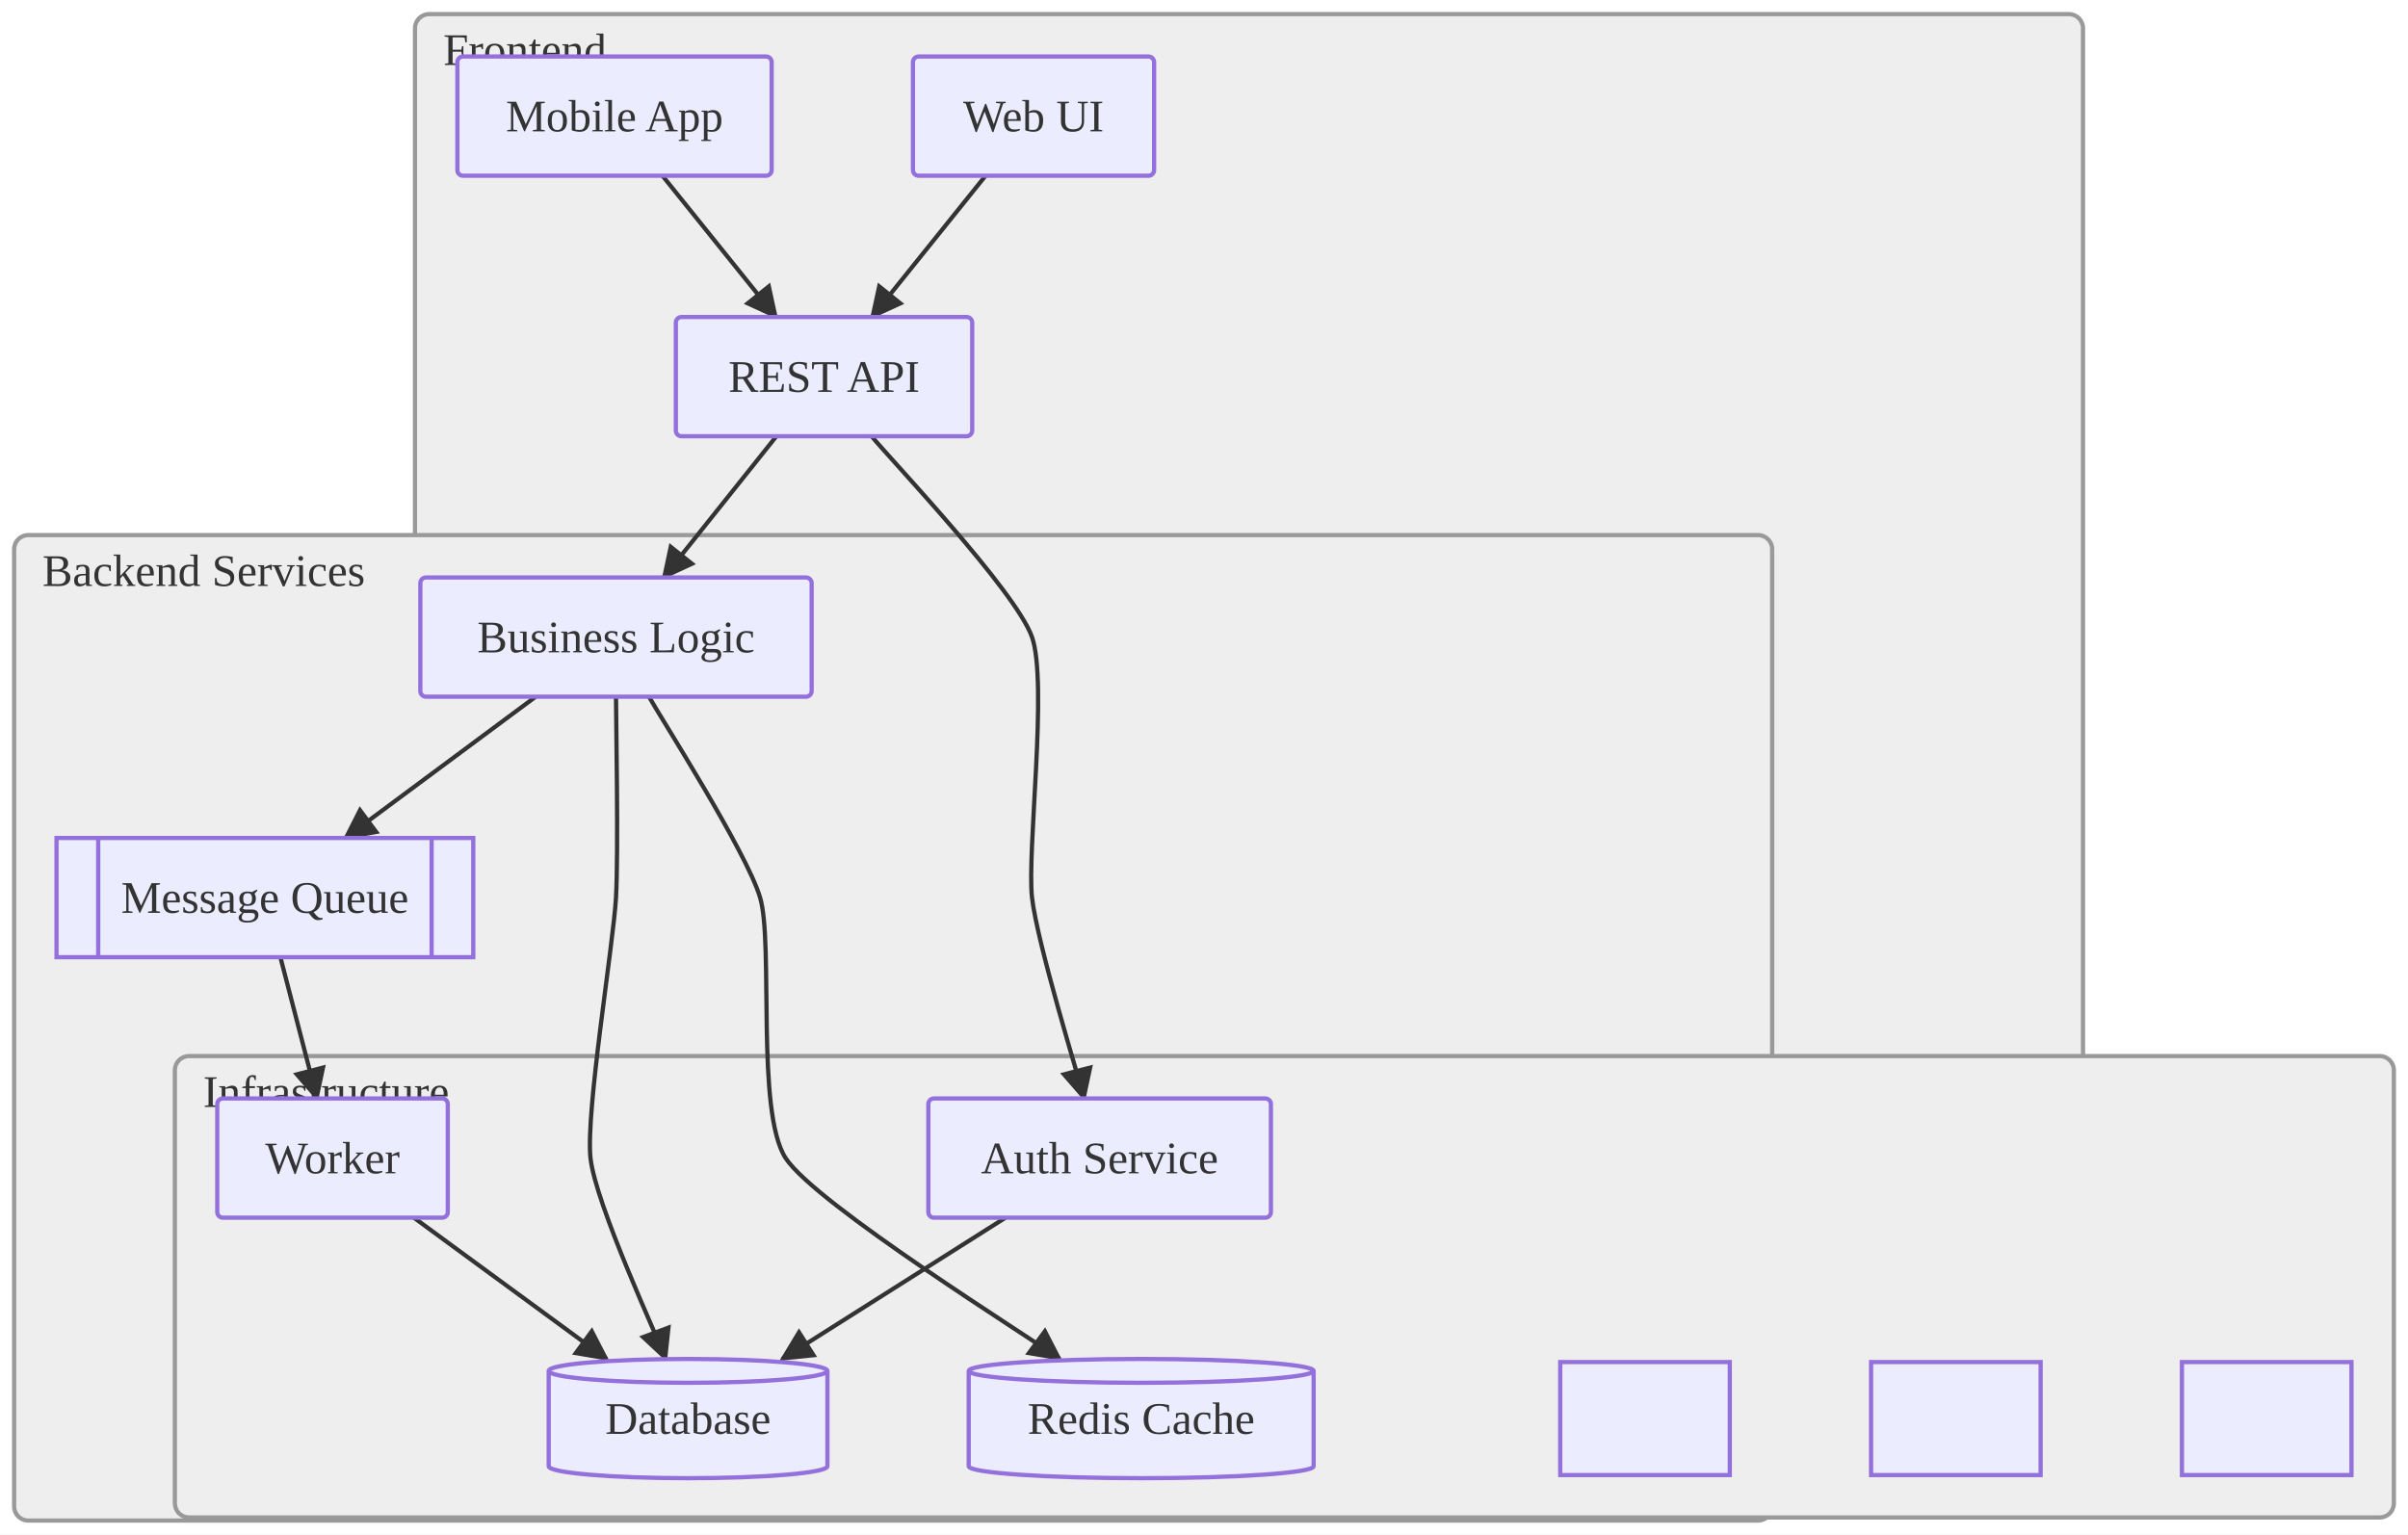
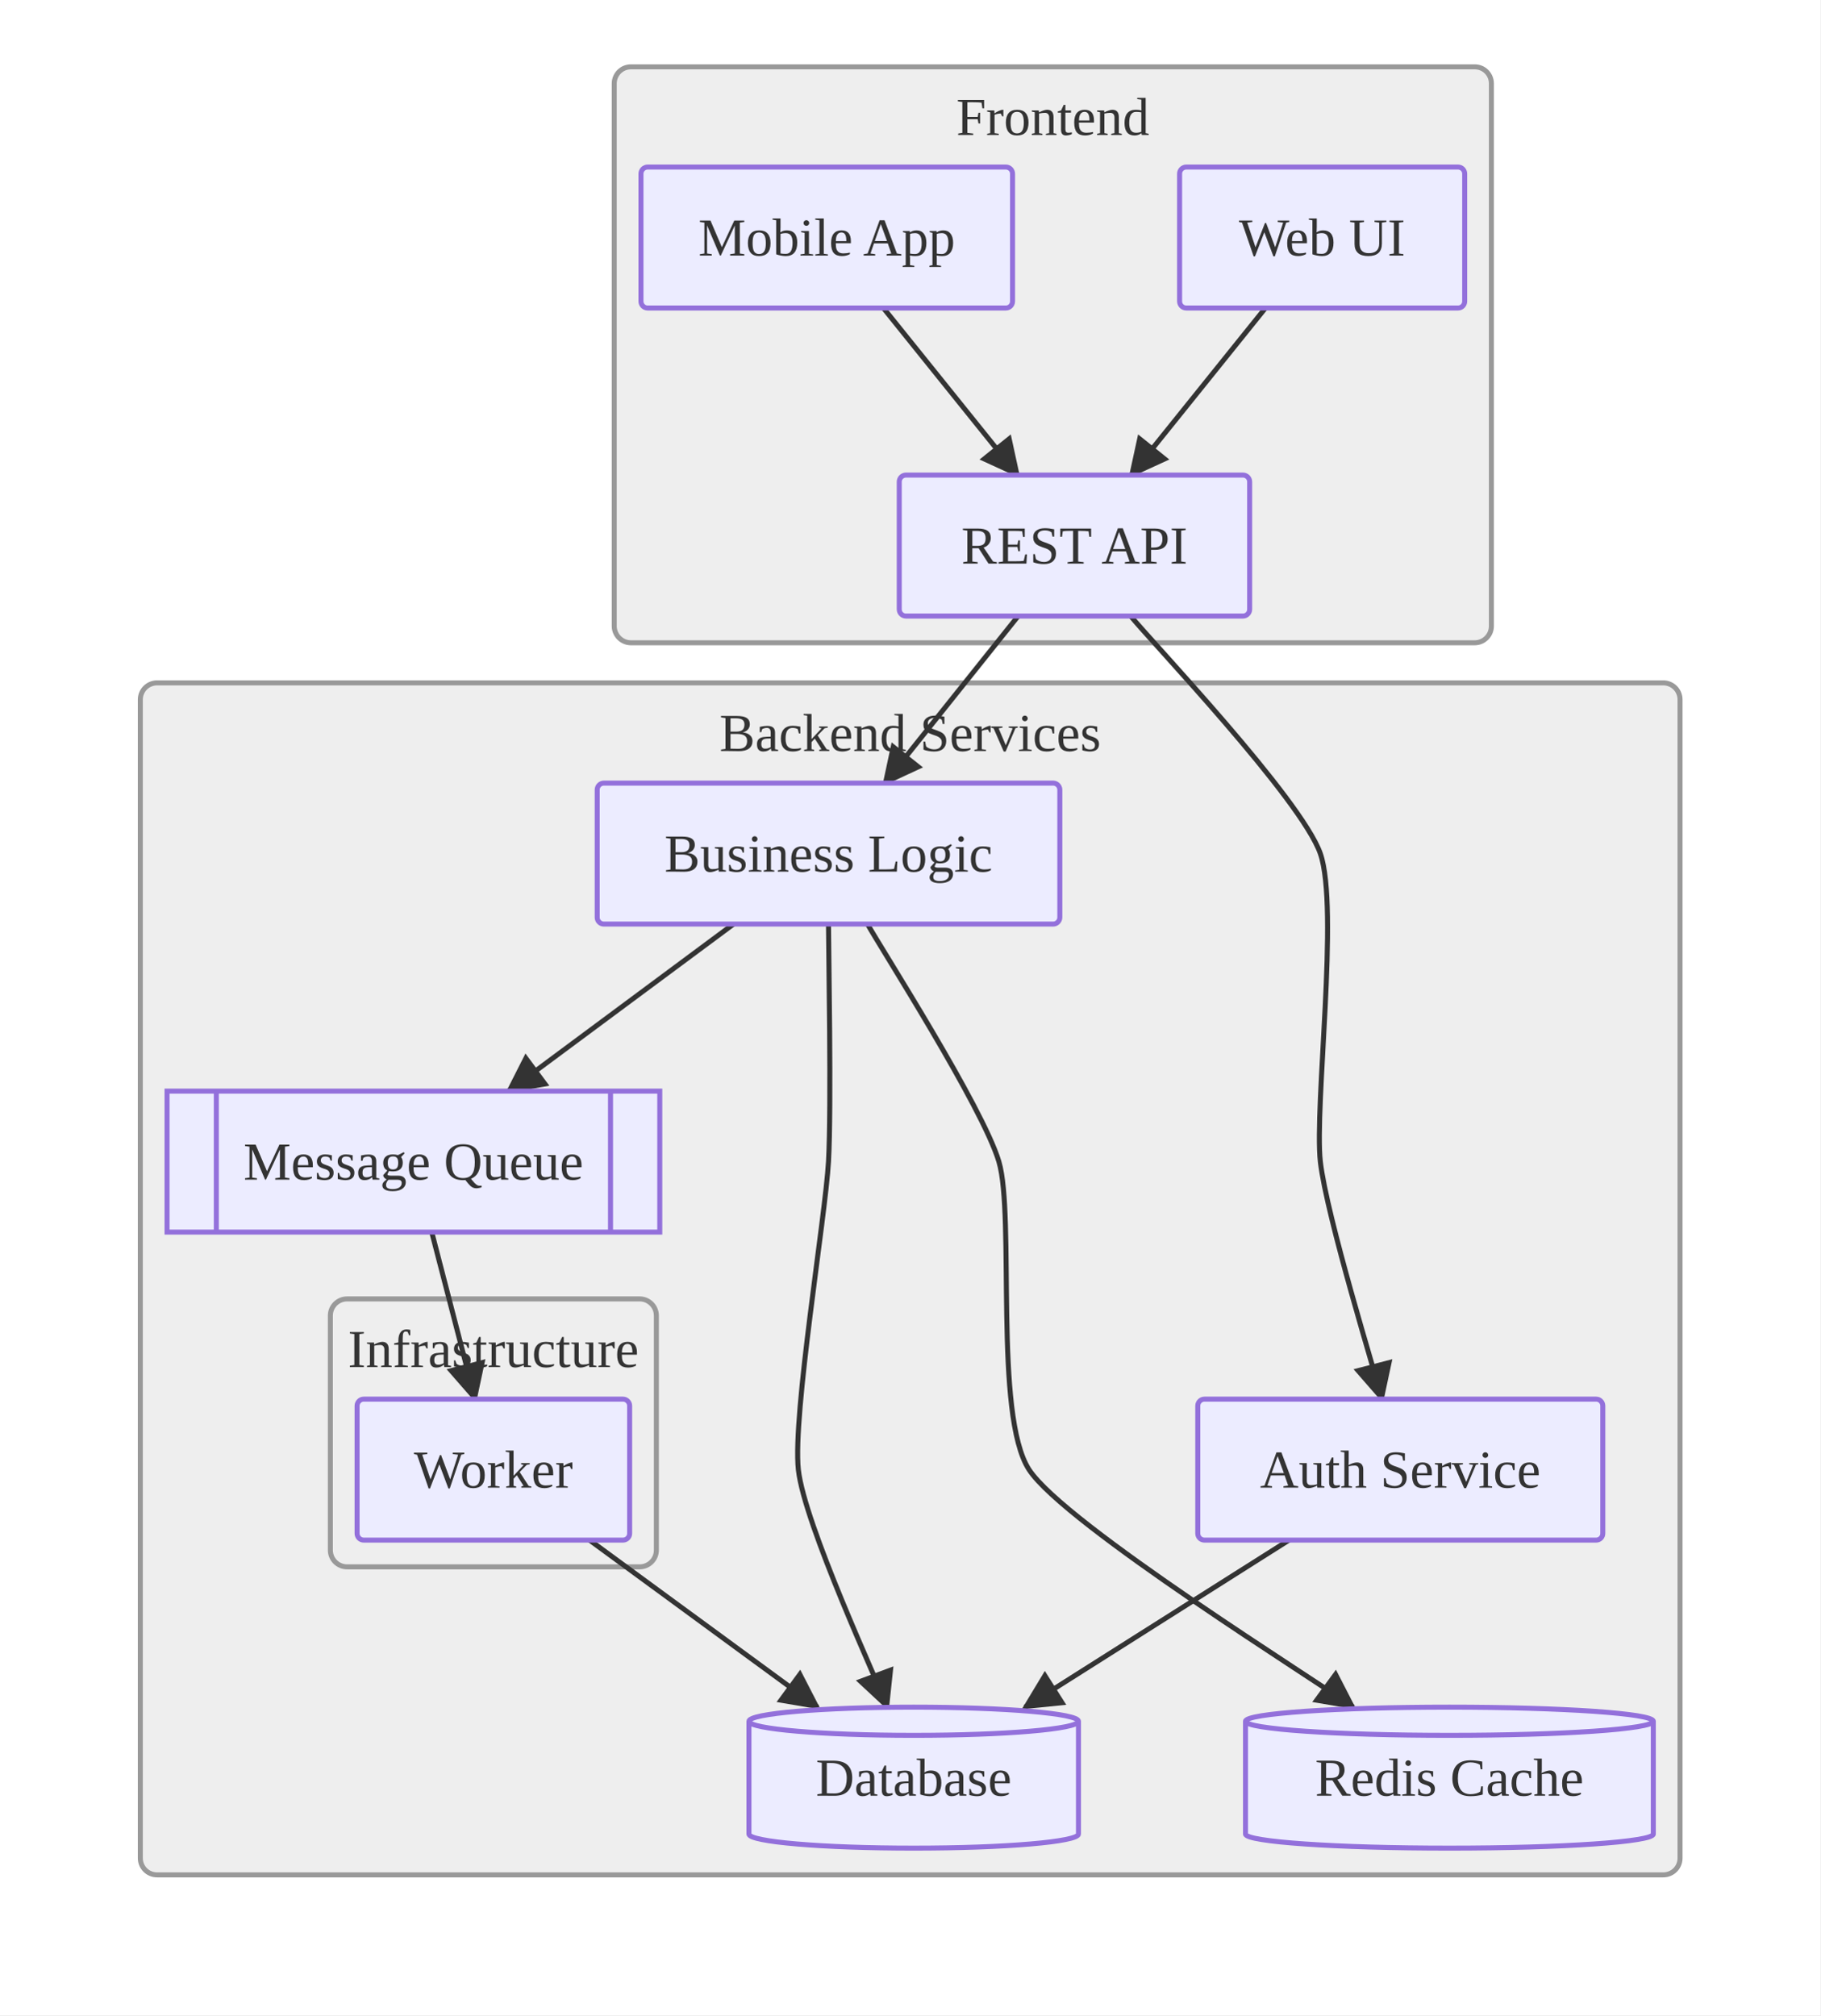
- <svg xmlns="http://www.w3.org/2000/svg" viewBox="0 0 852.12 543.20">
+ <svg xmlns="http://www.w3.org/2000/svg" viewBox="0 0 544.86 603.20">
  <defs>
    <marker id="arrow-arrow-solid" viewBox="0 0 10 10" refX="9.00" refY="5.00" markerWidth="8.00" markerHeight="8.00" orient="auto">
      <polygon points="0,0 10,5 0,10" style="fill:#333" />
    </marker>
  </defs>
-   <rect x="0.00" y="0.00" width="852.12" height="543.20" style="fill:#fff;stroke:none" />
+   <rect x="0.00" y="0.00" width="544.86" height="603.20" style="fill:#fff;stroke:none" />
  <g id="frontend">
-     <rect x="146.85" y="5.00" width="590.27" height="532.10" rx="5.00" ry="5.00" style="fill:#eee;stroke:#999;stroke-width:1.50" />
-     <text x="156.85" y="23.00" font-size="16.00" style="fill:#333;font-size:16.00px">Frontend</text>
+     <rect x="183.85" y="20.00" width="262.55" height="172.40" rx="5.00" ry="5.00" style="fill:#eee;stroke:#999;stroke-width:1.50" />
+     <text x="315.12" y="35.00" text-anchor="middle" dominant-baseline="central" font-size="16.00" style="fill:#333;font-size:16.00px">Frontend</text>
  </g>
  <g id="backend">
-     <rect x="5.00" y="189.40" width="622.12" height="348.80" rx="5.00" ry="5.00" style="fill:#eee;stroke:#999;stroke-width:1.50" />
-     <text x="15.00" y="207.40" font-size="16.00" style="fill:#333;font-size:16.00px">Backend Services</text>
+     <rect x="42.00" y="204.40" width="460.86" height="356.80" rx="5.00" ry="5.00" style="fill:#eee;stroke:#999;stroke-width:1.50" />
+     <text x="272.43" y="219.40" text-anchor="middle" dominant-baseline="central" font-size="16.00" style="fill:#333;font-size:16.00px">Backend Services</text>
  </g>
  <g id="infra">
-     <rect x="61.88" y="373.80" width="785.24" height="163.30" rx="5.00" ry="5.00" style="fill:#eee;stroke:#999;stroke-width:1.50" />
-     <text x="71.88" y="391.80" font-size="16.00" style="fill:#333;font-size:16.00px">Infrastructure</text>
+     <rect x="98.88" y="388.80" width="97.58" height="80.20" rx="5.00" ry="5.00" style="fill:#eee;stroke:#999;stroke-width:1.50" />
+     <text x="147.67" y="403.80" text-anchor="middle" dominant-baseline="central" font-size="16.00" style="fill:#333;font-size:16.00px">Infrastructure</text>
  </g>
-   <path d="M308.44,154.40 C314.12,161.51 359.53,209.17 365.20,225.50 C370.88,241.83 363.36,301.37 365.20,317.70 C367.05,334.03 381.81,381.69 383.65,388.80" style="stroke:#333;stroke-width:1.5;fill:none" marker-end="url(#arrow-arrow-solid)" />
-   <line x1="274.75" y1="154.40" x2="234.83" y2="204.40" style="stroke:#333;stroke-width:1.5;fill:none" marker-end="url(#arrow-arrow-solid)" />
-   <line x1="355.80" y1="431.00" x2="276.82" y2="481.00" style="stroke:#333;stroke-width:1.5;fill:none" marker-end="url(#arrow-arrow-solid)" />
-   <path d="M229.66,246.60 C233.59,253.71 264.15,301.37 268.98,317.70 C273.82,334.03 267.41,393.57 278.01,409.90 C288.62,426.23 365.33,473.89 375.03,481.00" style="stroke:#333;stroke-width:1.5;fill:none" marker-end="url(#arrow-arrow-solid)" />
-   <path d="M217.98,246.60 C217.98,253.71 218.89,301.37 217.98,317.70 C217.08,334.03 207.20,393.57 208.96,409.90 C210.72,426.23 232.92,473.89 235.58,481.00" style="stroke:#333;stroke-width:1.5;fill:none" marker-end="url(#arrow-arrow-solid)" />
-   <line x1="189.55" y1="246.60" x2="122.18" y2="296.60" style="stroke:#333;stroke-width:1.5;fill:none" marker-end="url(#arrow-arrow-solid)" />
-   <line x1="234.42" y1="62.20" x2="274.63" y2="112.20" style="stroke:#333;stroke-width:1.5;fill:none" marker-end="url(#arrow-arrow-solid)" />
-   <line x1="99.22" y1="338.80" x2="112.19" y2="388.80" style="stroke:#333;stroke-width:1.5;fill:none" marker-end="url(#arrow-arrow-solid)" />
-   <line x1="348.76" y1="62.20" x2="308.56" y2="112.20" style="stroke:#333;stroke-width:1.5;fill:none" marker-end="url(#arrow-arrow-solid)" />
-   <line x1="146.46" y1="431.00" x2="214.69" y2="481.00" style="stroke:#333;stroke-width:1.5;fill:none" marker-end="url(#arrow-arrow-solid)" />
-   <rect x="662.12" y="482.10" width="60.00" height="40.00" style="fill:#ECECFF;stroke:#9370DB;stroke-width:1.50" />
-   <text x="692.12" y="502.10" text-anchor="middle" dominant-baseline="central" font-size="16.00" style="fill:#333;font-size:16.00px" />
-   <rect x="323.07" y="20.00" width="85.33" height="42.20" rx="2.00" ry="2.00" style="fill:#ECECFF;stroke:#9370DB;stroke-width:1.50" />
-   <text x="365.73" y="41.10" text-anchor="middle" dominant-baseline="central" font-size="16.00" style="fill:#333;font-size:16.00px">Web UI</text>
-   <rect x="239.16" y="112.20" width="104.88" height="42.20" rx="2.00" ry="2.00" style="fill:#ECECFF;stroke:#9370DB;stroke-width:1.50" />
-   <text x="291.59" y="133.30" text-anchor="middle" dominant-baseline="central" font-size="16.00" style="fill:#333;font-size:16.00px">REST API</text>
-   <rect x="161.85" y="20.00" width="111.22" height="42.20" rx="2.00" ry="2.00" style="fill:#ECECFF;stroke:#9370DB;stroke-width:1.50" />
-   <text x="217.46" y="41.10" text-anchor="middle" dominant-baseline="central" font-size="16.00" style="fill:#333;font-size:16.00px">Mobile App</text>
-   <rect x="552.12" y="482.10" width="60.00" height="40.00" style="fill:#ECECFF;stroke:#9370DB;stroke-width:1.50" />
-   <text x="582.12" y="502.10" text-anchor="middle" dominant-baseline="central" font-size="16.00" style="fill:#333;font-size:16.00px" />
-   <rect x="328.51" y="388.80" width="121.23" height="42.20" rx="2.00" ry="2.00" style="fill:#ECECFF;stroke:#9370DB;stroke-width:1.50" />
-   <text x="389.13" y="409.90" text-anchor="middle" dominant-baseline="central" font-size="16.00" style="fill:#333;font-size:16.00px">Auth Service</text>
-   <rect x="148.75" y="204.40" width="138.47" height="42.20" rx="2.00" ry="2.00" style="fill:#ECECFF;stroke:#9370DB;stroke-width:1.50" />
-   <text x="217.98" y="225.50" text-anchor="middle" dominant-baseline="central" font-size="16.00" style="fill:#333;font-size:16.00px">Business Logic</text>
-   <path d="M194.17,485.22 L194.17,518.98 A49.31,4.22 0 0,0 292.80,518.98 L292.80,485.22 A49.31,4.22 0 0,0 194.17,485.22 M194.17,485.22 A49.31,4.22 0 0,0 292.80,485.22" style="fill:#ECECFF;stroke:#9370DB;stroke-width:1.50" />
-   <text x="243.48" y="502.10" text-anchor="middle" dominant-baseline="central" font-size="16.00" style="fill:#333;font-size:16.00px">Database</text>
-   <path d="M342.80,485.22 L342.80,518.98 A61.03,4.22 0 0,0 464.86,518.98 L464.86,485.22 A61.03,4.22 0 0,0 342.80,485.22 M342.80,485.22 A61.03,4.22 0 0,0 464.86,485.22" style="fill:#ECECFF;stroke:#9370DB;stroke-width:1.50" />
-   <text x="403.83" y="502.10" text-anchor="middle" dominant-baseline="central" font-size="16.00" style="fill:#333;font-size:16.00px">Redis Cache</text>
-   <rect x="20.00" y="296.60" width="147.48" height="42.20" style="fill:#ECECFF;stroke:#9370DB;stroke-width:1.50" />
-   <line x1="34.75" y1="296.60" x2="34.75" y2="338.80" style="stroke:#9370DB;stroke-width:1.50" />
-   <line x1="152.74" y1="296.60" x2="152.74" y2="338.80" style="stroke:#9370DB;stroke-width:1.50" />
-   <text x="93.74" y="317.70" text-anchor="middle" dominant-baseline="central" font-size="16.00" style="fill:#333;font-size:16.00px">Message Queue</text>
-   <rect x="772.12" y="482.10" width="60.00" height="40.00" style="fill:#ECECFF;stroke:#9370DB;stroke-width:1.50" />
-   <text x="802.12" y="502.10" text-anchor="middle" dominant-baseline="central" font-size="16.00" style="fill:#333;font-size:16.00px" />
-   <rect x="76.88" y="388.80" width="81.58" height="42.20" rx="2.00" ry="2.00" style="fill:#ECECFF;stroke:#9370DB;stroke-width:1.50" />
-   <text x="117.67" y="409.90" text-anchor="middle" dominant-baseline="central" font-size="16.00" style="fill:#333;font-size:16.00px">Worker</text>
+   <path d="M338.44,184.40 C344.12,191.51 389.53,239.17 395.20,255.50 C400.88,271.83 393.36,331.37 395.20,347.70 C397.05,364.03 411.81,411.69 413.65,418.80" style="stroke:#333;stroke-width:1.5;fill:none" marker-end="url(#arrow-arrow-solid)" />
+   <line x1="304.75" y1="184.40" x2="264.83" y2="234.40" style="stroke:#333;stroke-width:1.5;fill:none" marker-end="url(#arrow-arrow-solid)" />
+   <line x1="385.80" y1="461.00" x2="306.82" y2="511.00" style="stroke:#333;stroke-width:1.5;fill:none" marker-end="url(#arrow-arrow-solid)" />
+   <path d="M259.66,276.60 C263.59,283.71 294.15,331.37 298.98,347.70 C303.82,364.03 297.41,423.57 308.01,439.90 C318.62,456.23 395.33,503.89 405.03,511.00" style="stroke:#333;stroke-width:1.5;fill:none" marker-end="url(#arrow-arrow-solid)" />
+   <path d="M247.98,276.60 C247.98,283.71 248.89,331.37 247.98,347.70 C247.08,364.03 237.20,423.57 238.96,439.90 C240.72,456.23 262.92,503.89 265.58,511.00" style="stroke:#333;stroke-width:1.5;fill:none" marker-end="url(#arrow-arrow-solid)" />
+   <line x1="219.55" y1="276.60" x2="152.18" y2="326.60" style="stroke:#333;stroke-width:1.5;fill:none" marker-end="url(#arrow-arrow-solid)" />
+   <line x1="264.42" y1="92.20" x2="304.63" y2="142.20" style="stroke:#333;stroke-width:1.5;fill:none" marker-end="url(#arrow-arrow-solid)" />
+   <line x1="129.22" y1="368.80" x2="142.19" y2="418.80" style="stroke:#333;stroke-width:1.5;fill:none" marker-end="url(#arrow-arrow-solid)" />
+   <line x1="378.76" y1="92.20" x2="338.56" y2="142.20" style="stroke:#333;stroke-width:1.5;fill:none" marker-end="url(#arrow-arrow-solid)" />
+   <line x1="176.46" y1="461.00" x2="244.69" y2="511.00" style="stroke:#333;stroke-width:1.5;fill:none" marker-end="url(#arrow-arrow-solid)" />
+   <rect x="353.07" y="50.00" width="85.33" height="42.20" rx="2.00" ry="2.00" style="fill:#ECECFF;stroke:#9370DB;stroke-width:1.50" />
+   <text x="395.73" y="71.10" text-anchor="middle" dominant-baseline="central" font-size="16.00" style="fill:#333;font-size:16.00px">Web UI</text>
+   <rect x="269.16" y="142.20" width="104.88" height="42.20" rx="2.00" ry="2.00" style="fill:#ECECFF;stroke:#9370DB;stroke-width:1.50" />
+   <text x="321.59" y="163.30" text-anchor="middle" dominant-baseline="central" font-size="16.00" style="fill:#333;font-size:16.00px">REST API</text>
+   <rect x="191.85" y="50.00" width="111.22" height="42.20" rx="2.00" ry="2.00" style="fill:#ECECFF;stroke:#9370DB;stroke-width:1.50" />
+   <text x="247.46" y="71.10" text-anchor="middle" dominant-baseline="central" font-size="16.00" style="fill:#333;font-size:16.00px">Mobile App</text>
+   <rect x="358.51" y="418.80" width="121.23" height="42.20" rx="2.00" ry="2.00" style="fill:#ECECFF;stroke:#9370DB;stroke-width:1.50" />
+   <text x="419.13" y="439.90" text-anchor="middle" dominant-baseline="central" font-size="16.00" style="fill:#333;font-size:16.00px">Auth Service</text>
+   <rect x="178.75" y="234.40" width="138.47" height="42.20" rx="2.00" ry="2.00" style="fill:#ECECFF;stroke:#9370DB;stroke-width:1.50" />
+   <text x="247.98" y="255.50" text-anchor="middle" dominant-baseline="central" font-size="16.00" style="fill:#333;font-size:16.00px">Business Logic</text>
+   <path d="M224.17,515.22 L224.17,548.98 A49.31,4.22 0 0,0 322.80,548.98 L322.80,515.22 A49.31,4.22 0 0,0 224.17,515.22 M224.17,515.22 A49.31,4.22 0 0,0 322.80,515.22" style="fill:#ECECFF;stroke:#9370DB;stroke-width:1.50" />
+   <text x="273.48" y="532.10" text-anchor="middle" dominant-baseline="central" font-size="16.00" style="fill:#333;font-size:16.00px">Database</text>
+   <path d="M372.80,515.22 L372.80,548.98 A61.03,4.22 0 0,0 494.86,548.98 L494.86,515.22 A61.03,4.22 0 0,0 372.80,515.22 M372.80,515.22 A61.03,4.22 0 0,0 494.86,515.22" style="fill:#ECECFF;stroke:#9370DB;stroke-width:1.50" />
+   <text x="433.83" y="532.10" text-anchor="middle" dominant-baseline="central" font-size="16.00" style="fill:#333;font-size:16.00px">Redis Cache</text>
+   <rect x="50.00" y="326.60" width="147.48" height="42.20" style="fill:#ECECFF;stroke:#9370DB;stroke-width:1.50" />
+   <line x1="64.75" y1="326.60" x2="64.75" y2="368.80" style="stroke:#9370DB;stroke-width:1.50" />
+   <line x1="182.74" y1="326.60" x2="182.74" y2="368.80" style="stroke:#9370DB;stroke-width:1.50" />
+   <text x="123.74" y="347.70" text-anchor="middle" dominant-baseline="central" font-size="16.00" style="fill:#333;font-size:16.00px">Message Queue</text>
+   <rect x="106.88" y="418.80" width="81.58" height="42.20" rx="2.00" ry="2.00" style="fill:#ECECFF;stroke:#9370DB;stroke-width:1.50" />
+   <text x="147.67" y="439.90" text-anchor="middle" dominant-baseline="central" font-size="16.00" style="fill:#333;font-size:16.00px">Worker</text>
</svg>
